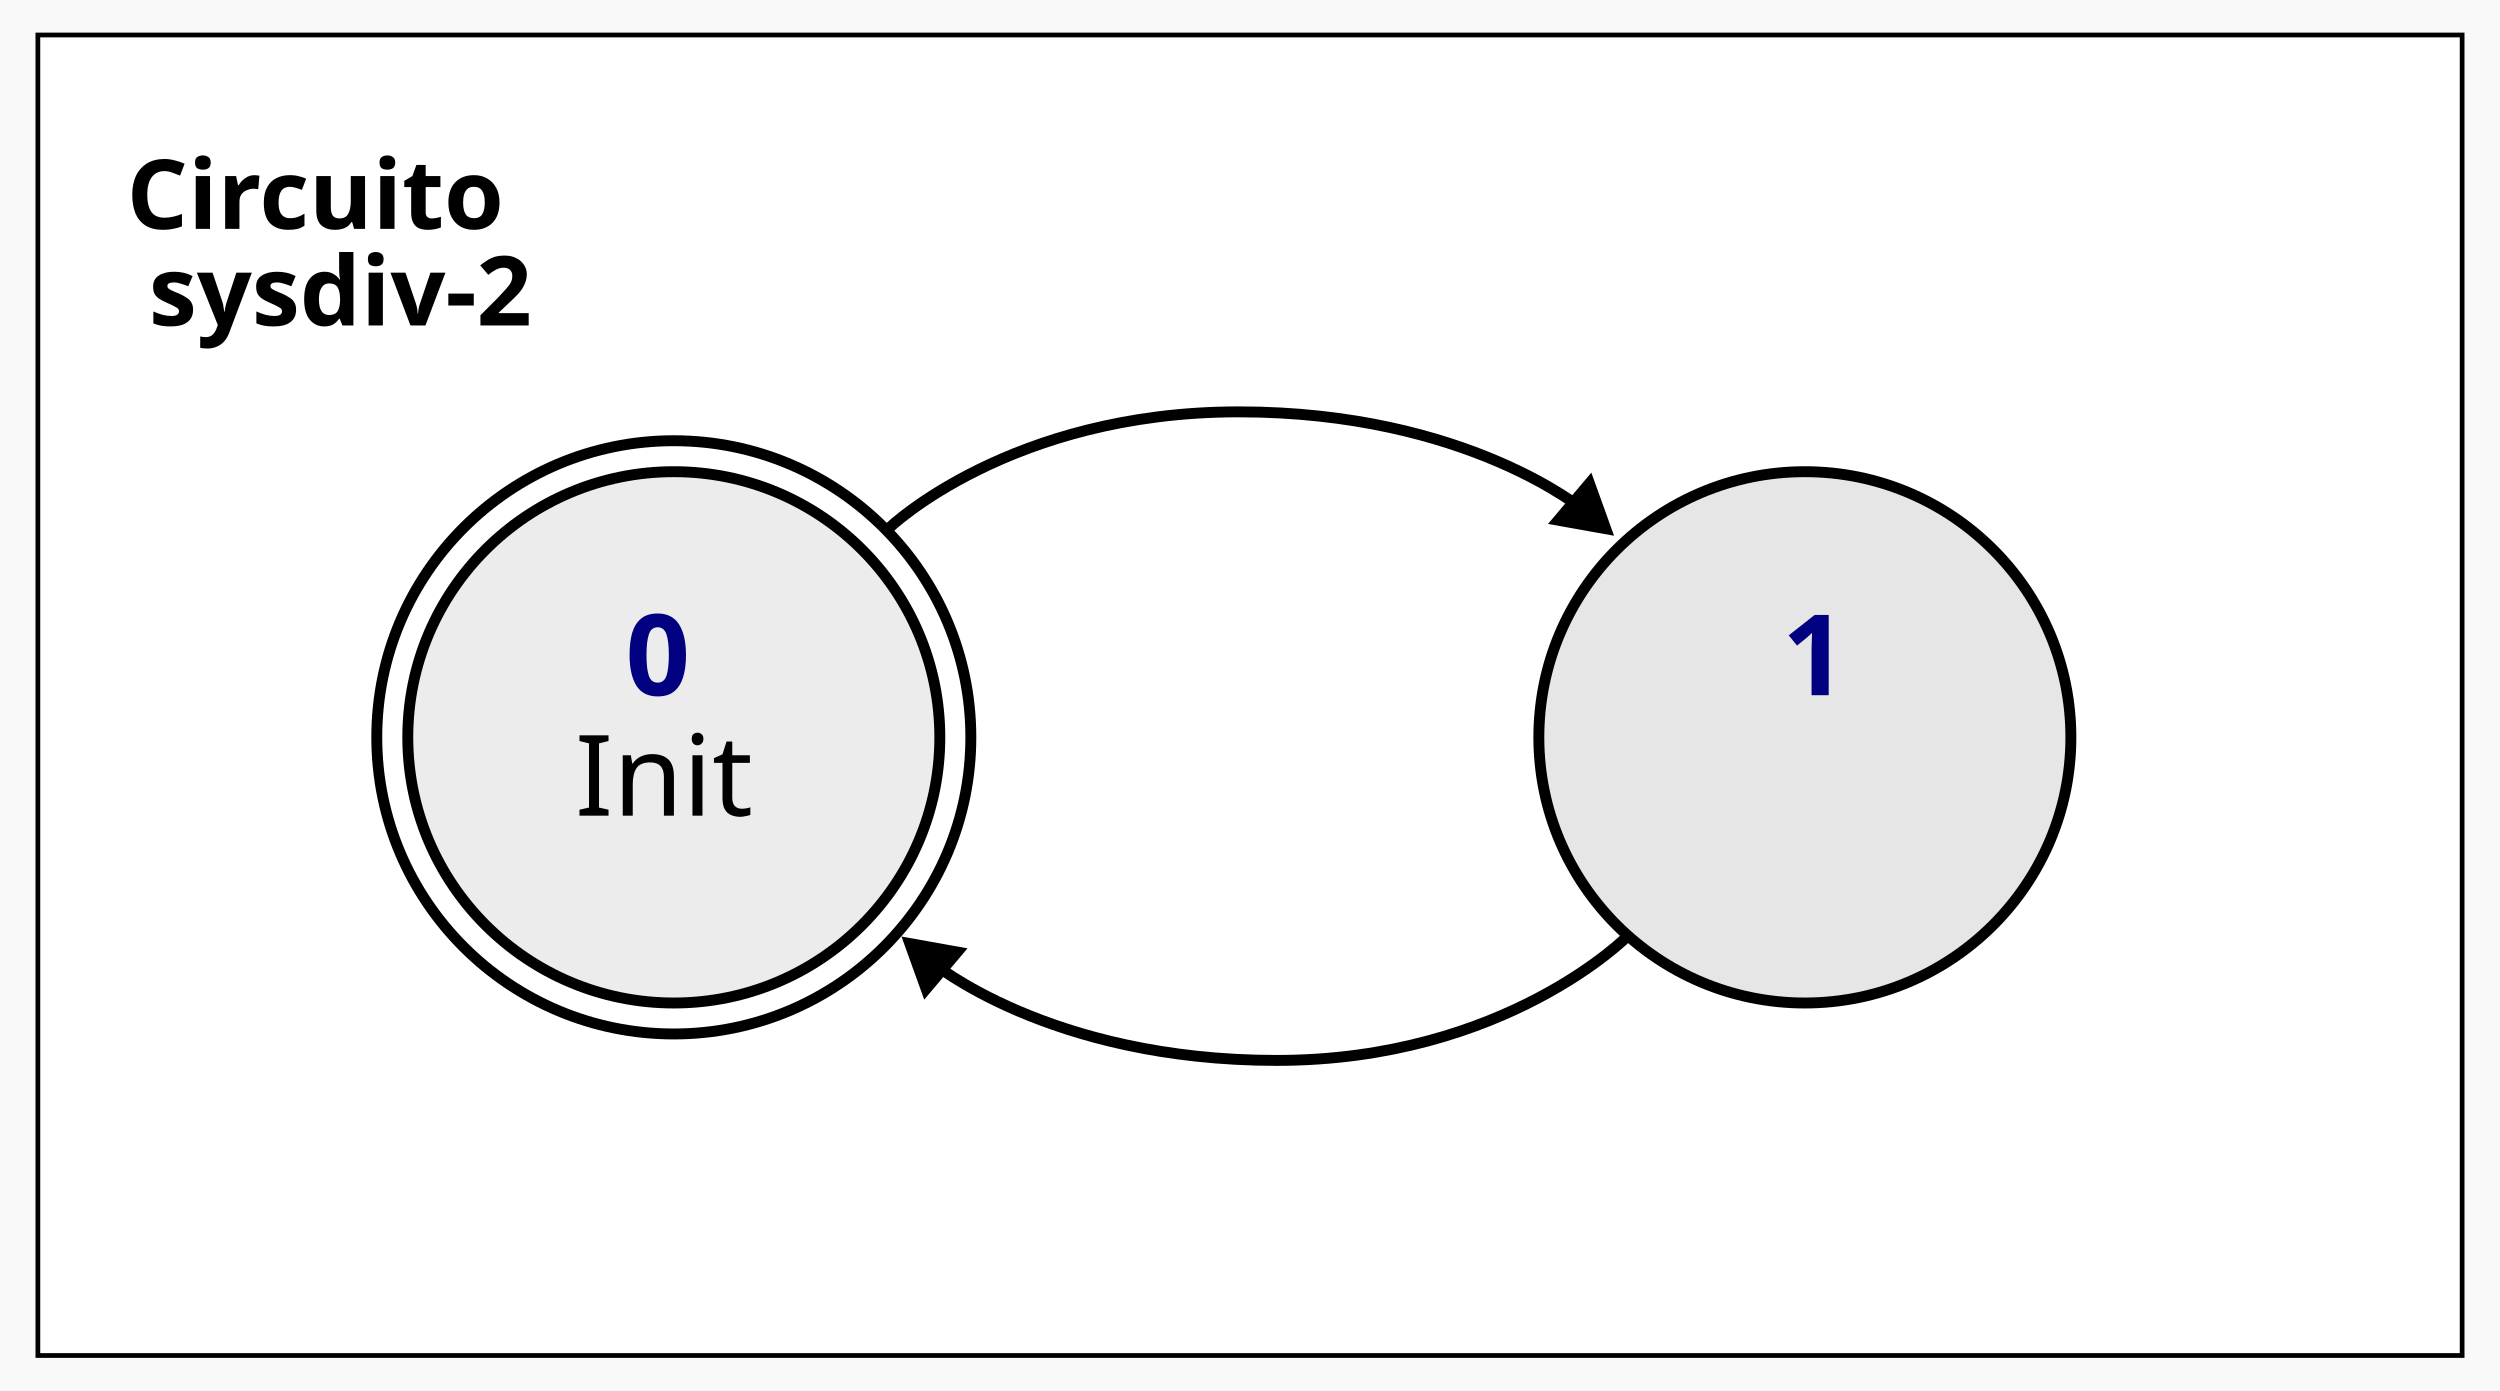
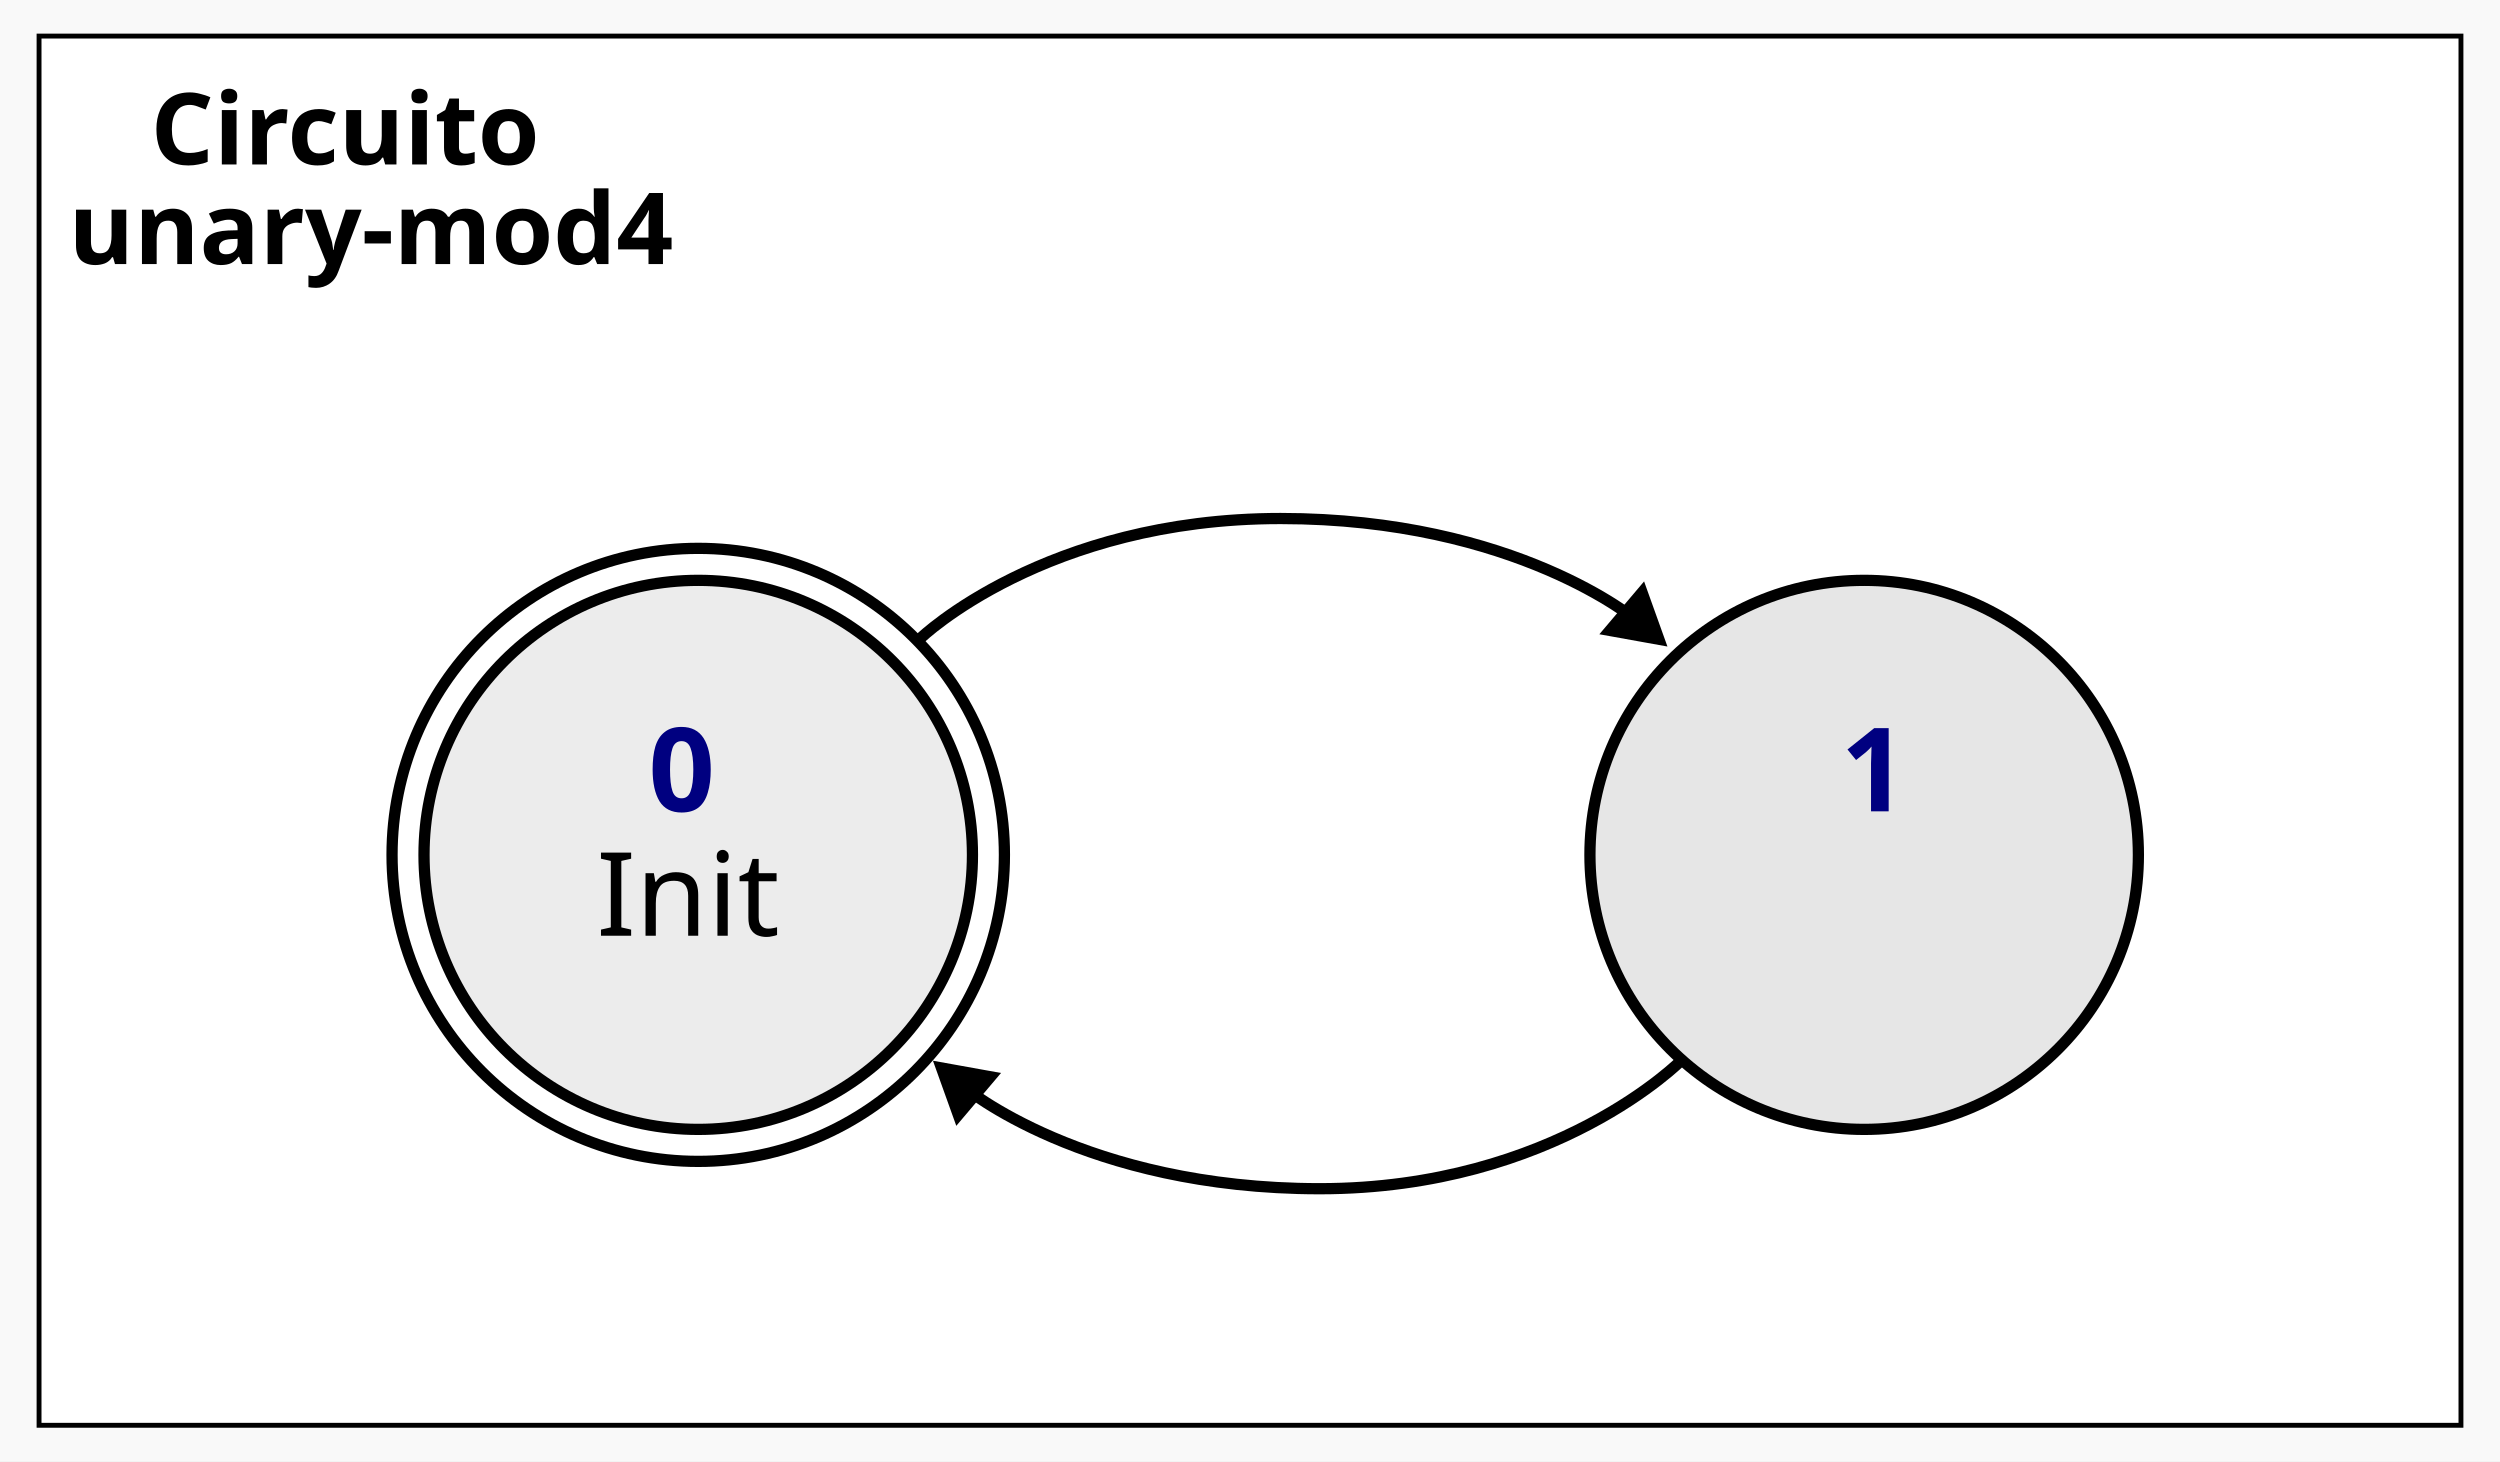
- <svg xmlns="http://www.w3.org/2000/svg" width="164.283mm" height="91.373mm" viewBox="0 0 164.283 91.373" version="1.1" id="svg1">
+ <svg xmlns="http://www.w3.org/2000/svg" width="159.321mm" height="93.13mm" viewBox="0 0 159.321 93.13" version="1.1" id="svg1">
  <defs id="defs1">
-     <marker style="overflow:visible" id="Triangle-7-0" refX="0" refY="0" orient="auto-start-reverse" markerWidth="1" markerHeight="1" viewBox="0 0 1 1" preserveAspectRatio="xMidYMid">
-       <path transform="scale(0.5)" style="fill:context-stroke;fill-rule:evenodd;stroke:context-stroke;stroke-width:1pt" d="M 5.77,0 -2.88,5 V -5 Z" id="path135-1-8" />
+     <marker style="overflow:visible" id="Triangle-7-1" refX="0" refY="0" orient="auto-start-reverse" markerWidth="1" markerHeight="1" viewBox="0 0 1 1" preserveAspectRatio="xMidYMid">
+       <path transform="scale(0.5)" style="fill:context-stroke;fill-rule:evenodd;stroke:context-stroke;stroke-width:1pt" d="M 5.77,0 -2.88,5 V -5 Z" id="path135-1-0" />
    </marker>
  </defs>
  <g id="layer1" transform="translate(0.3319665,-3.982758)">
-     <rect style="fill:#f9f9f9;stroke:none;stroke-width:0.31;stroke-dasharray:none" id="rect12" width="164.283" height="91.373" x="-0.332" y="3.983" />
-     <rect style="fill:#ffffff;stroke:#000000;stroke-width:0.311;stroke-dasharray:none" id="rect11" width="159.305" height="86.775" x="2.157" y="6.282" />
+     <rect style="fill:#f9f9f9;stroke:none;stroke-width:0.31;stroke-dasharray:none" id="rect12" width="159.321" height="93.13" x="-0.332" y="3.983" />
+     <rect style="fill:#ffffff;stroke:#000000;stroke-width:0.311;stroke-dasharray:none" id="rect11" width="154.344" height="88.532" x="2.157" y="6.282" />
  </g>
  <g id="layer3" transform="translate(0.3319665,-3.982758)">
-     <text xml:space="preserve" style="font-weight:bold;font-size:6.35px;line-height:1;font-family:Ubuntu;-inkscape-font-specification:'Ubuntu Bold';text-align:center;writing-mode:lr-tb;direction:ltr;text-anchor:middle;fill:#000000;stroke:none;stroke-width:0.768" x="26.163" y="19.021" id="text13">
-       <tspan id="tspan12" style="text-align:center;text-anchor:middle;fill:#000000;stroke:none;stroke-width:0.768" x="26.163" y="19.021">Circuito</tspan>
-       <tspan style="text-align:center;text-anchor:middle;fill:#000000;stroke:none;stroke-width:0.768" x="26.163" y="25.371" id="tspan13">sysdiv-2</tspan>
+     <text xml:space="preserve" style="font-weight:bold;font-size:6.35px;line-height:1;font-family:Ubuntu;-inkscape-font-specification:'Ubuntu Bold';text-align:center;writing-mode:lr-tb;direction:ltr;text-anchor:middle;fill:#000000;stroke:none;stroke-width:0.768" x="27.441" y="14.462" id="text13">
+       <tspan id="tspan12" style="text-align:center;text-anchor:middle;fill:#000000;stroke:none;stroke-width:0.768" x="27.441" y="14.462">Circuito</tspan>
+       <tspan style="text-align:center;text-anchor:middle;fill:#000000;stroke:none;stroke-width:0.768" x="27.441" y="20.812" id="tspan13">unary-mod4</tspan>
    </text>
-     <ellipse style="display:inline;fill:#e6e6e6;stroke:#000000;stroke-width:0.717" id="circle4" cx="118.271" cy="52.436" rx="17.481" ry="17.457" />
-     <ellipse style="display:inline;fill:#ececec;stroke:#000000;stroke-width:0.717" id="path3" cx="43.946" cy="52.436" rx="17.481" ry="17.457" />
-     <path id="path5-3-1" style="display:inline;fill:none;stroke:#000000;stroke-width:0.717;marker-end:url(#Triangle-7-0)" d="m 58.134,38.645 c 0,0 7.921,-7.598 22.938,-7.598 15.017,0 22.716,6.499 22.716,6.499" />
-     <ellipse style="display:inline;fill:none;stroke:#000000;stroke-width:0.717" id="circle22" cx="43.946" cy="52.436" rx="19.519" ry="19.492" />
-     <path id="path7-5-6" style="display:inline;fill:none;stroke:#000000;stroke-width:0.717;marker-end:url(#Triangle-7-0)" d="m 106.647,65.474 c 0,0 -8.061,8.192 -23.079,8.192 -15.017,0 -22.716,-6.499 -22.716,-6.499" />
-     <text xml:space="preserve" style="font-style:normal;font-variant:normal;font-weight:normal;font-stretch:normal;font-size:7.408px;line-height:0.9;font-family:Ubuntu;-inkscape-font-specification:Ubuntu;text-align:start;writing-mode:lr-tb;direction:ltr;text-anchor:start;display:inline;fill:#000080;fill-opacity:1;stroke:none;stroke-width:0.664;stroke-linecap:butt;stroke-linejoin:miter;stroke-dasharray:none" x="40.745" y="49.704" id="text132-6" transform="scale(1.000698,0.999302)">
-       <tspan id="tspan132-2" style="font-style:normal;font-variant:normal;font-weight:bold;font-stretch:normal;font-family:Ubuntu;-inkscape-font-specification:'Ubuntu Bold';fill:#000080;stroke-width:0.664" x="40.745" y="49.704">0</tspan>
+     <ellipse style="display:inline;fill:#e6e6e6;stroke:#000000;stroke-width:0.717" id="circle4" cx="118.468" cy="58.462" rx="17.476" ry="17.495" />
+     <ellipse style="display:inline;fill:#ececec;stroke:#000000;stroke-width:0.717" id="path3" cx="44.165" cy="58.462" rx="17.476" ry="17.495" />
+     <path id="path5-3-2" style="display:inline;fill:none;stroke:#000000;stroke-width:0.717;marker-end:url(#Triangle-7-1)" d="m 58.348,44.641 c 0,0 7.918,-7.614 22.931,-7.614 15.013,0 22.709,6.513 22.709,6.513" />
+     <ellipse style="display:inline;fill:none;stroke:#000000;stroke-width:0.717" id="circle22" cx="44.165" cy="58.462" rx="19.513" ry="19.534" />
+     <path id="path7-5-9" style="display:inline;fill:none;stroke:#000000;stroke-width:0.717;marker-end:url(#Triangle-7-1)" d="m 106.847,71.528 c 0,0 -8.059,8.21 -23.072,8.21 -15.013,0 -22.709,-6.513 -22.709,-6.513" />
+     <text xml:space="preserve" style="font-style:normal;font-variant:normal;font-weight:normal;font-stretch:normal;font-size:7.415px;line-height:0.9;font-family:Ubuntu;-inkscape-font-specification:Ubuntu;text-align:start;writing-mode:lr-tb;direction:ltr;text-anchor:start;display:inline;fill:#000080;fill-opacity:1;stroke:none;stroke-width:0.664;stroke-linecap:butt;stroke-linejoin:miter;stroke-dasharray:none" x="41.015" y="55.659" id="text132-7" transform="scale(0.9994702,1.00053)">
+       <tspan id="tspan132-5" style="font-style:normal;font-variant:normal;font-weight:bold;font-stretch:normal;font-family:Ubuntu;-inkscape-font-specification:'Ubuntu Bold';fill:#000080;stroke-width:0.664" x="41.015" y="55.659">0</tspan>
    </text>
-     <text xml:space="preserve" style="font-style:normal;font-variant:normal;font-weight:normal;font-stretch:normal;font-size:7.408px;line-height:0.9;font-family:Ubuntu;-inkscape-font-specification:Ubuntu;text-align:start;writing-mode:lr-tb;direction:ltr;text-anchor:start;display:inline;fill:#000000;fill-opacity:1;stroke:none;stroke-width:0.664;stroke-linecap:butt;stroke-linejoin:miter;stroke-dasharray:none" x="37.424" y="57.621" id="text134-1" transform="scale(1.000698,0.999302)">
-       <tspan id="tspan134-9" style="fill:#000000;stroke-width:0.664" x="37.424" y="57.621">Init</tspan>
+     <text xml:space="preserve" style="font-style:normal;font-variant:normal;font-weight:normal;font-stretch:normal;font-size:7.415px;line-height:0.9;font-family:Ubuntu;-inkscape-font-specification:Ubuntu;text-align:start;writing-mode:lr-tb;direction:ltr;text-anchor:start;display:inline;fill:#000000;fill-opacity:1;stroke:none;stroke-width:0.664;stroke-linecap:butt;stroke-linejoin:miter;stroke-dasharray:none" x="37.691" y="63.584" id="text134-6" transform="scale(0.9994702,1.00053)">
+       <tspan id="tspan134-4" style="fill:#000000;stroke-width:0.664" x="37.691" y="63.584">Init</tspan>
    </text>
-     <text xml:space="preserve" style="font-style:normal;font-variant:normal;font-weight:normal;font-stretch:normal;font-size:7.408px;line-height:0.9;font-family:Ubuntu;-inkscape-font-specification:Ubuntu;text-align:start;writing-mode:lr-tb;direction:ltr;text-anchor:start;display:inline;fill:#000080;fill-opacity:1;stroke:none;stroke-width:0.664;stroke-linecap:butt;stroke-linejoin:miter;stroke-dasharray:none" x="116.692" y="49.704" id="text135-6" transform="scale(1.000698,0.999302)">
-       <tspan id="tspan135-4" style="font-style:normal;font-variant:normal;font-weight:bold;font-stretch:normal;font-family:Ubuntu;-inkscape-font-specification:'Ubuntu Bold';fill:#000080;stroke-width:0.664" x="116.692" y="49.704">1</tspan>
+     <text xml:space="preserve" style="font-style:normal;font-variant:normal;font-weight:normal;font-stretch:normal;font-size:7.415px;line-height:0.9;font-family:Ubuntu;-inkscape-font-specification:Ubuntu;text-align:start;writing-mode:lr-tb;direction:ltr;text-anchor:start;display:inline;fill:#000080;fill-opacity:1;stroke:none;stroke-width:0.664;stroke-linecap:butt;stroke-linejoin:miter;stroke-dasharray:none" x="117.032" y="55.659" id="text135-6" transform="scale(0.9994702,1.00053)">
+       <tspan id="tspan135-3" style="font-style:normal;font-variant:normal;font-weight:bold;font-stretch:normal;font-family:Ubuntu;-inkscape-font-specification:'Ubuntu Bold';fill:#000080;stroke-width:0.664" x="117.032" y="55.659">1</tspan>
    </text>
  </g>
</svg>
